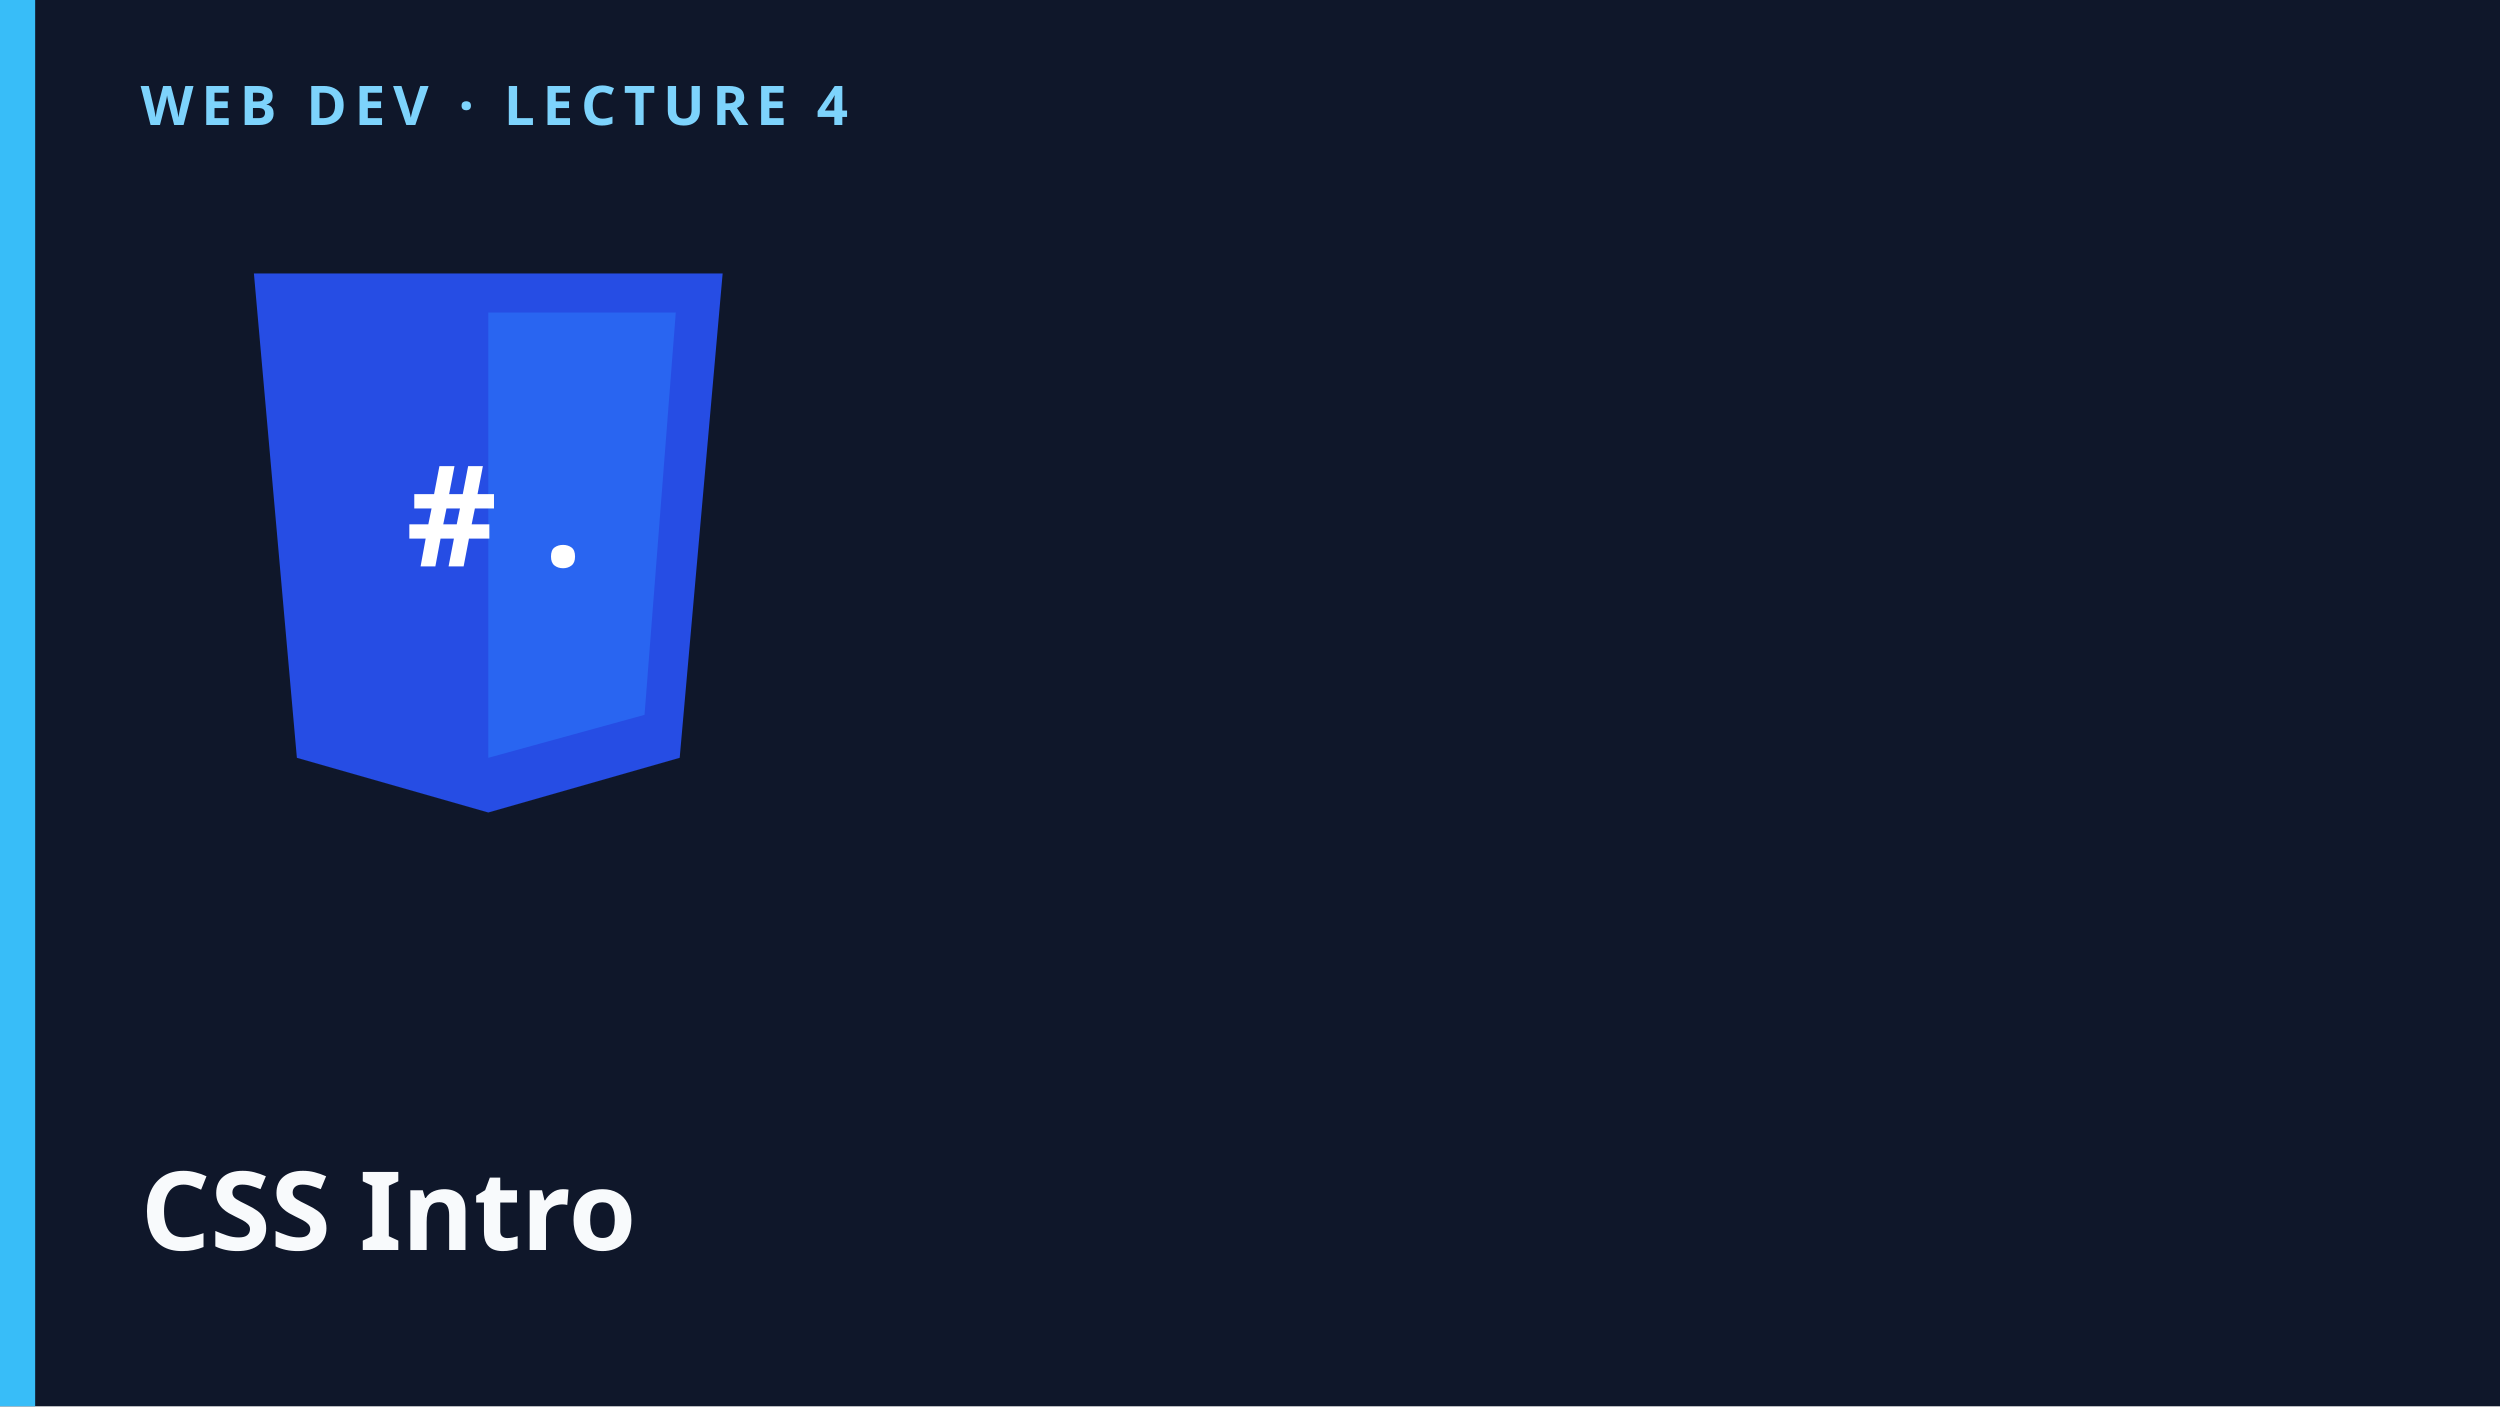
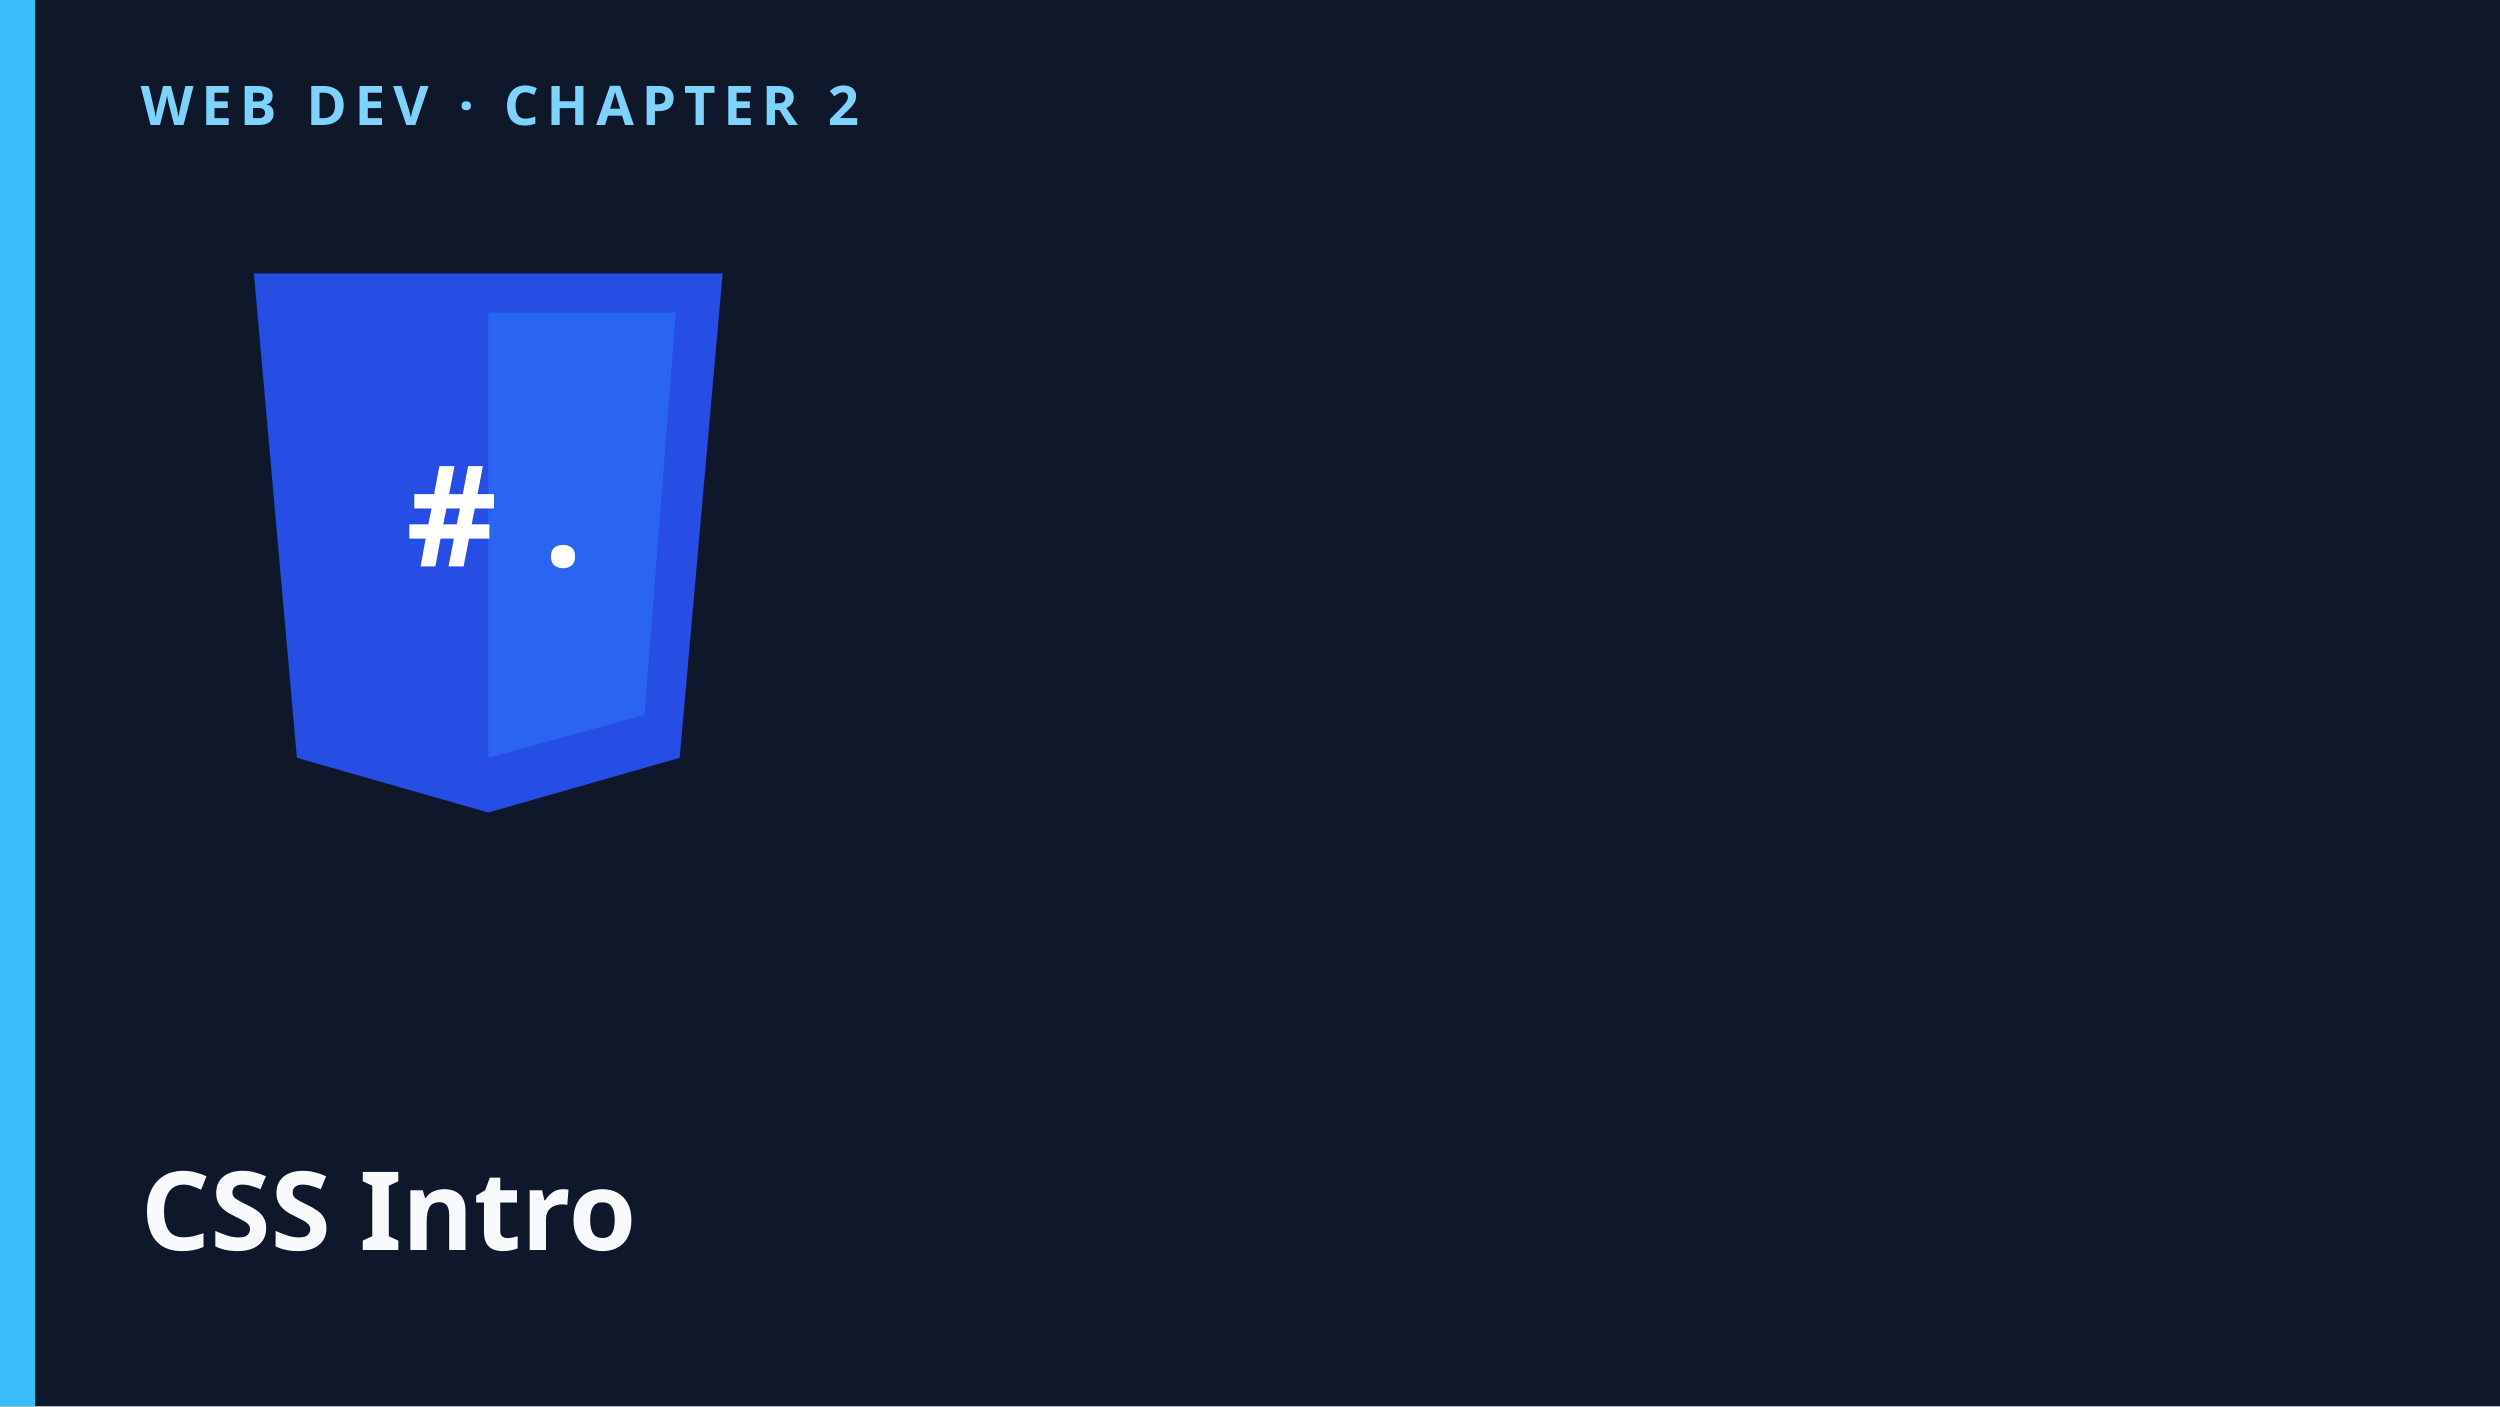
<svg xmlns="http://www.w3.org/2000/svg" viewBox="0 0 1280 720" role="img" aria-labelledby="title">
  <rect width="1280" height="720" fill="#0F172A" />
  <rect x="0" y="0" width="18" height="720" fill="#38BDF8" />
-   <text x="72" y="64" fill="#7DD3FC" font-family="ui-sans-serif, system-ui, sans-serif" font-size="28" font-weight="700" letter-spacing="4">WEB DEV · LECTURE 4</text>
+   <text x="72" y="64" fill="#7DD3FC" font-family="ui-sans-serif, system-ui, sans-serif" font-size="28" font-weight="700" letter-spacing="4">WEB DEV · CHAPTER 2</text>
  <g transform="translate(90 120)">
    <path d="M40 20h240l-22 248-98 28-98-28L40 20z" fill="#264DE4" />
    <path d="M160 40v228l80-22 16-206H160z" fill="#2965F1" />
    <text x="118" y="170" fill="#fff" font-family="ui-sans-serif, system-ui, sans-serif" font-size="72" font-weight="800">#</text>
    <text x="188" y="170" fill="#fff" font-family="ui-sans-serif, system-ui, sans-serif" font-size="72" font-weight="800">.</text>
  </g>
  <text x="72" y="640" fill="#F8FAFC" font-family="ui-sans-serif, system-ui, sans-serif" font-size="56" font-weight="800">CSS Intro</text>
</svg>
